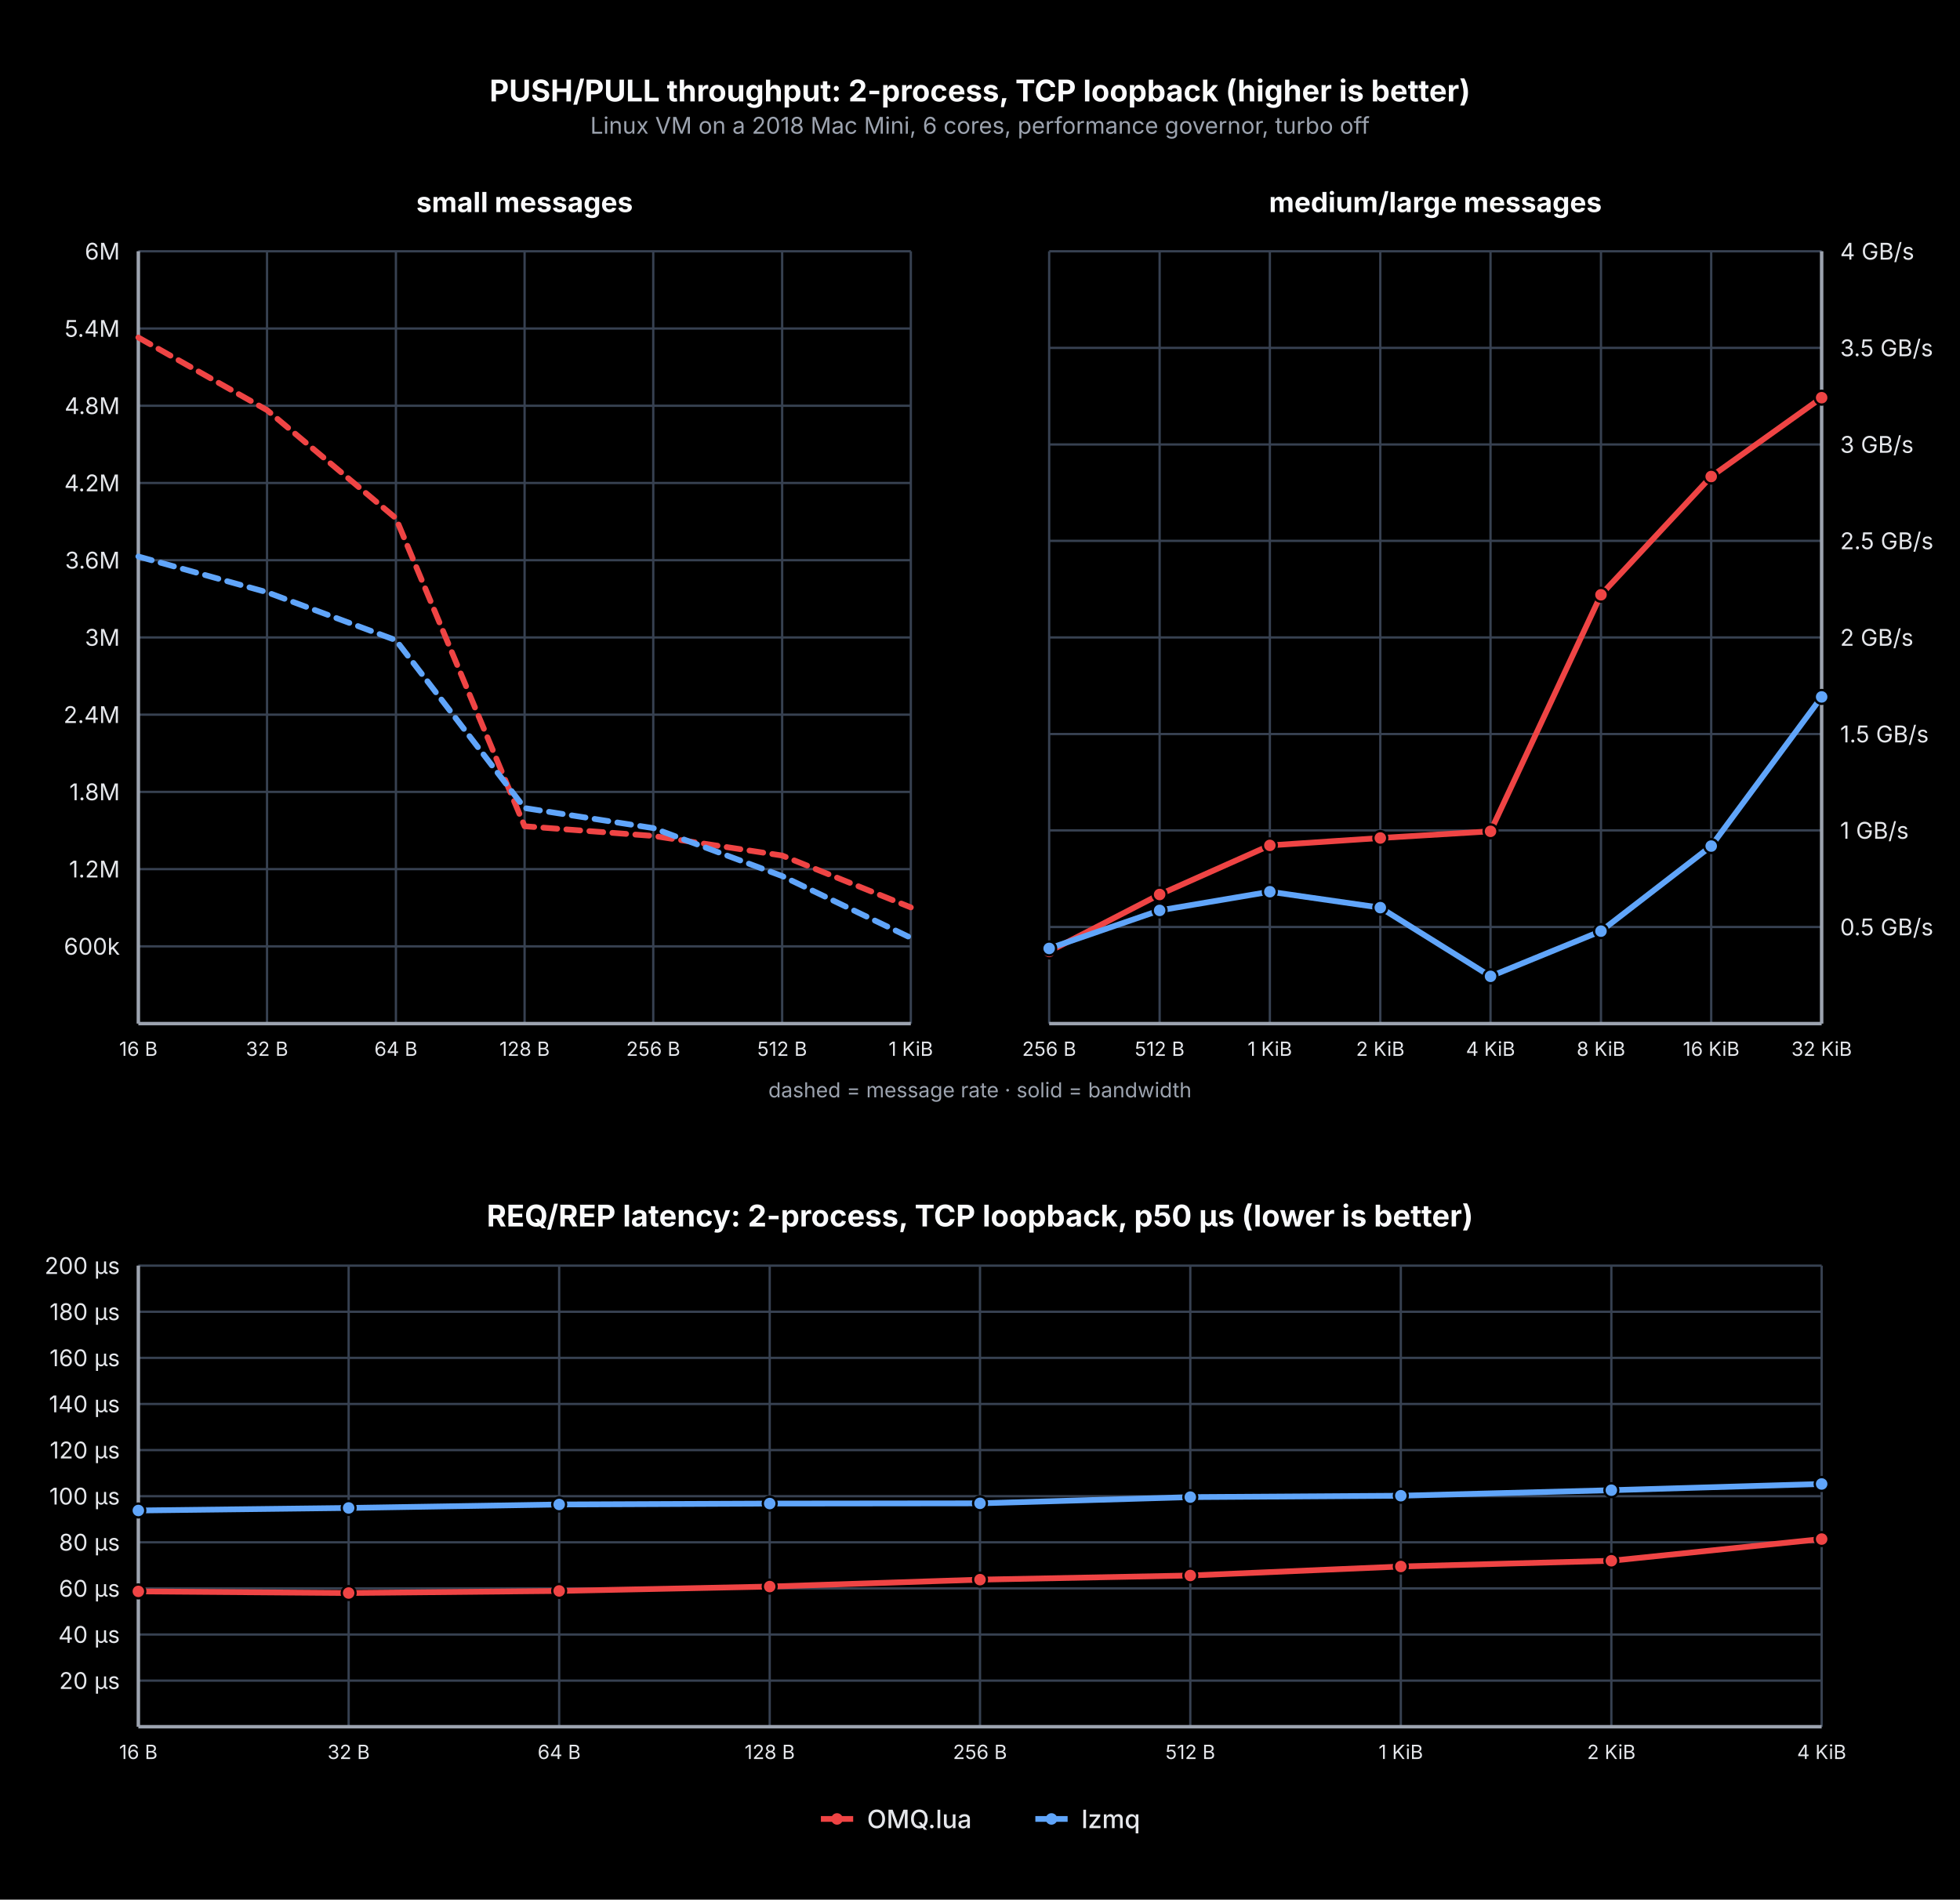
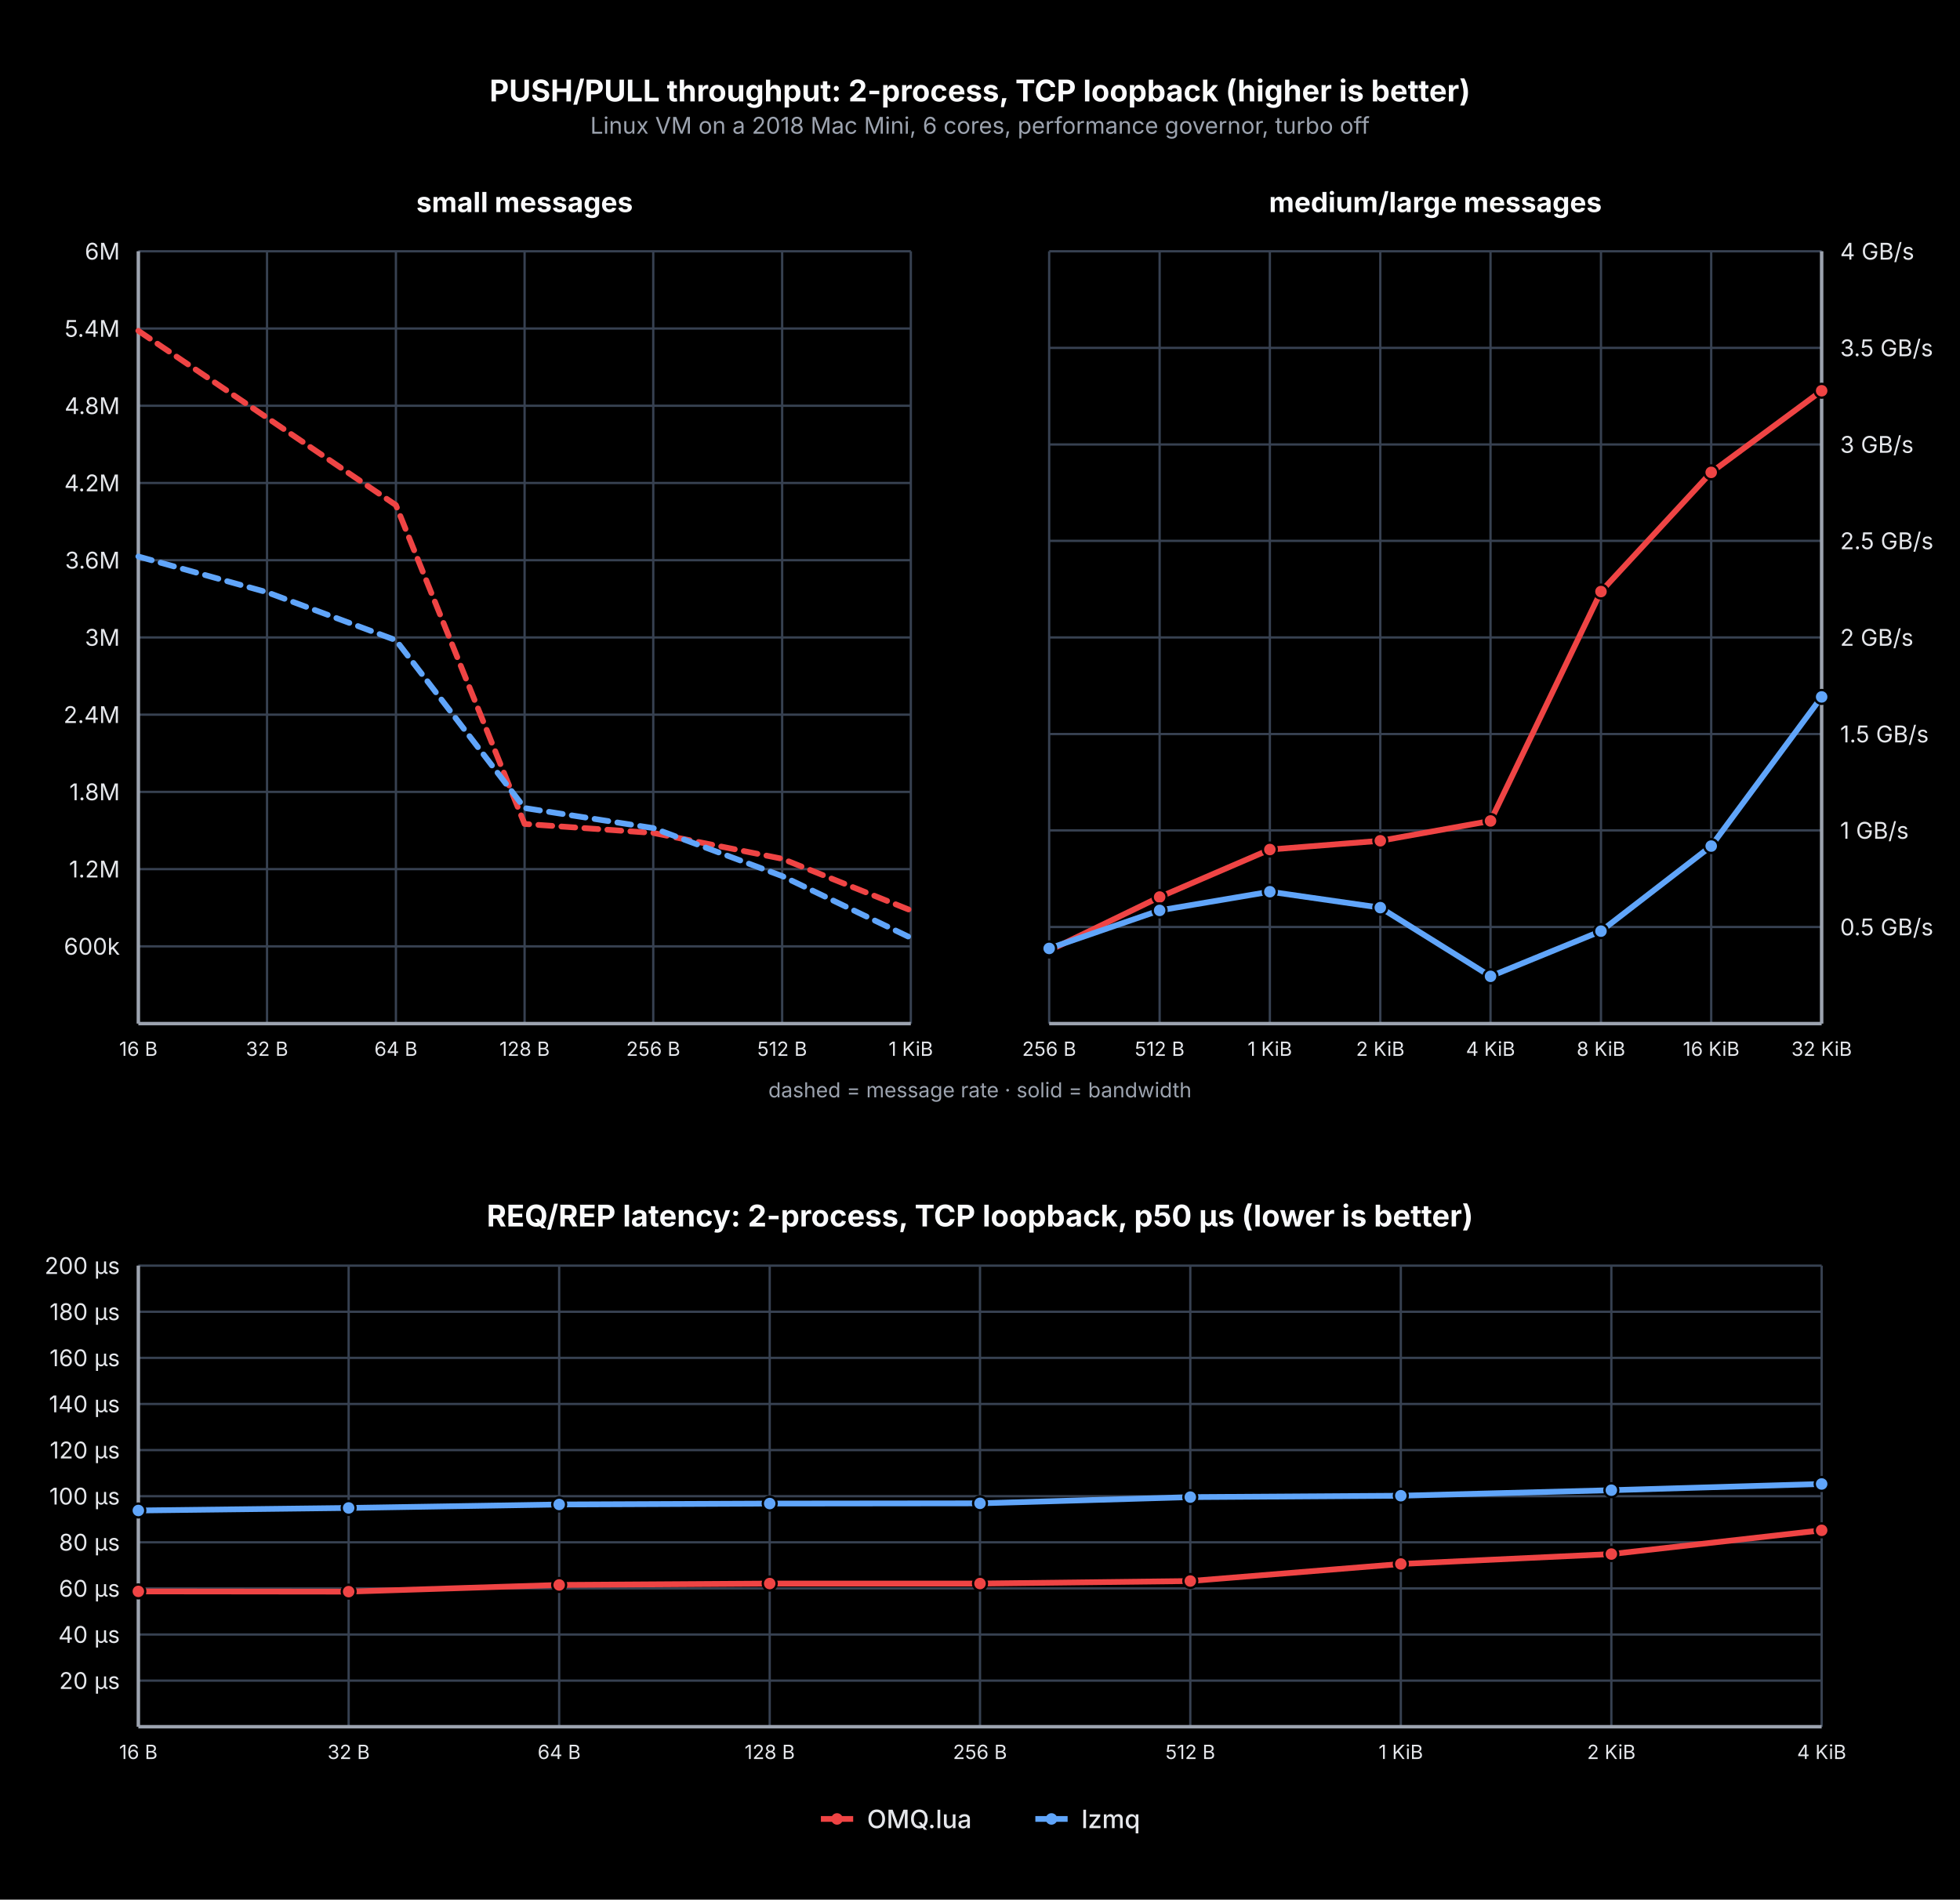
<svg xmlns="http://www.w3.org/2000/svg" viewBox="0 0 850 824" font-family="system-ui, -apple-system, sans-serif">
  <rect width="850" height="824" fill="#000000" />
  <text x="425.0" y="44" text-anchor="middle" fill="#f9fafb" font-size="13" font-weight="700">PUSH/PULL throughput: 2-process, TCP loopback (higher is better)</text>
  <text x="425.0" y="58" text-anchor="middle" fill="#9ca3af" font-size="10">Linux VM on a 2018 Mac Mini, 6 cores, performance governor, turbo off</text>
  <line x1="60" y1="410.5" x2="395" y2="410.5" stroke="#374151" stroke-width="1" />
  <text x="52" y="410.5" text-anchor="end" dominant-baseline="middle" fill="#e5e7eb" font-size="10">600k</text>
  <line x1="60" y1="377.0" x2="395" y2="377.0" stroke="#374151" stroke-width="1" />
  <text x="52" y="377.0" text-anchor="end" dominant-baseline="middle" fill="#e5e7eb" font-size="10">1.2M</text>
  <line x1="60" y1="343.5" x2="395" y2="343.5" stroke="#374151" stroke-width="1" />
  <text x="52" y="343.5" text-anchor="end" dominant-baseline="middle" fill="#e5e7eb" font-size="10">1.8M</text>
  <line x1="60" y1="310.0" x2="395" y2="310.0" stroke="#374151" stroke-width="1" />
  <text x="52" y="310.0" text-anchor="end" dominant-baseline="middle" fill="#e5e7eb" font-size="10">2.4M</text>
  <line x1="60" y1="276.5" x2="395" y2="276.5" stroke="#374151" stroke-width="1" />
  <text x="52" y="276.5" text-anchor="end" dominant-baseline="middle" fill="#e5e7eb" font-size="10">3M</text>
  <line x1="60" y1="243.0" x2="395" y2="243.0" stroke="#374151" stroke-width="1" />
  <text x="52" y="243.0" text-anchor="end" dominant-baseline="middle" fill="#e5e7eb" font-size="10">3.6M</text>
  <line x1="60" y1="209.5" x2="395" y2="209.5" stroke="#374151" stroke-width="1" />
  <text x="52" y="209.5" text-anchor="end" dominant-baseline="middle" fill="#e5e7eb" font-size="10">4.2M</text>
  <line x1="60" y1="176.0" x2="395" y2="176.0" stroke="#374151" stroke-width="1" />
  <text x="52" y="176.0" text-anchor="end" dominant-baseline="middle" fill="#e5e7eb" font-size="10">4.8M</text>
  <line x1="60" y1="142.5" x2="395" y2="142.5" stroke="#374151" stroke-width="1" />
  <text x="52" y="142.5" text-anchor="end" dominant-baseline="middle" fill="#e5e7eb" font-size="10">5.4M</text>
  <line x1="60" y1="109.0" x2="395" y2="109.0" stroke="#374151" stroke-width="1" />
  <text x="52" y="109.0" text-anchor="end" dominant-baseline="middle" fill="#e5e7eb" font-size="10">6M</text>
  <line x1="60.0" y1="109" x2="60.0" y2="444" stroke="#374151" stroke-width="1" />
  <line x1="115.8" y1="109" x2="115.8" y2="444" stroke="#374151" stroke-width="1" />
  <line x1="171.7" y1="109" x2="171.7" y2="444" stroke="#374151" stroke-width="1" />
  <line x1="227.5" y1="109" x2="227.5" y2="444" stroke="#374151" stroke-width="1" />
  <line x1="283.3" y1="109" x2="283.3" y2="444" stroke="#374151" stroke-width="1" />
  <line x1="339.2" y1="109" x2="339.2" y2="444" stroke="#374151" stroke-width="1" />
  <line x1="395.0" y1="109" x2="395.0" y2="444" stroke="#374151" stroke-width="1" />
  <line x1="60" y1="109" x2="60" y2="444" stroke="#9ca3af" stroke-width="1.5" />
  <line x1="60" y1="444" x2="395" y2="444" stroke="#9ca3af" stroke-width="1.5" />
  <line x1="455" y1="402.1" x2="790" y2="402.1" stroke="#374151" stroke-width="1" />
  <text x="798" y="402.1" text-anchor="start" dominant-baseline="middle" fill="#e5e7eb" font-size="10">0.5 GB/s</text>
  <line x1="455" y1="360.2" x2="790" y2="360.2" stroke="#374151" stroke-width="1" />
  <text x="798" y="360.2" text-anchor="start" dominant-baseline="middle" fill="#e5e7eb" font-size="10">1 GB/s</text>
  <line x1="455" y1="318.4" x2="790" y2="318.4" stroke="#374151" stroke-width="1" />
  <text x="798" y="318.4" text-anchor="start" dominant-baseline="middle" fill="#e5e7eb" font-size="10">1.5 GB/s</text>
  <line x1="455" y1="276.5" x2="790" y2="276.5" stroke="#374151" stroke-width="1" />
  <text x="798" y="276.5" text-anchor="start" dominant-baseline="middle" fill="#e5e7eb" font-size="10">2 GB/s</text>
  <line x1="455" y1="234.6" x2="790" y2="234.6" stroke="#374151" stroke-width="1" />
  <text x="798" y="234.6" text-anchor="start" dominant-baseline="middle" fill="#e5e7eb" font-size="10">2.5 GB/s</text>
  <line x1="455" y1="192.8" x2="790" y2="192.8" stroke="#374151" stroke-width="1" />
  <text x="798" y="192.8" text-anchor="start" dominant-baseline="middle" fill="#e5e7eb" font-size="10">3 GB/s</text>
  <line x1="455" y1="150.9" x2="790" y2="150.9" stroke="#374151" stroke-width="1" />
  <text x="798" y="150.9" text-anchor="start" dominant-baseline="middle" fill="#e5e7eb" font-size="10">3.5 GB/s</text>
  <line x1="455" y1="109.0" x2="790" y2="109.0" stroke="#374151" stroke-width="1" />
  <text x="798" y="109.0" text-anchor="start" dominant-baseline="middle" fill="#e5e7eb" font-size="10">4 GB/s</text>
  <line x1="455.0" y1="109" x2="455.0" y2="444" stroke="#374151" stroke-width="1" />
  <line x1="502.9" y1="109" x2="502.9" y2="444" stroke="#374151" stroke-width="1" />
  <line x1="550.7" y1="109" x2="550.7" y2="444" stroke="#374151" stroke-width="1" />
  <line x1="598.6" y1="109" x2="598.6" y2="444" stroke="#374151" stroke-width="1" />
  <line x1="646.4" y1="109" x2="646.4" y2="444" stroke="#374151" stroke-width="1" />
  <line x1="694.3" y1="109" x2="694.3" y2="444" stroke="#374151" stroke-width="1" />
  <line x1="742.1" y1="109" x2="742.1" y2="444" stroke="#374151" stroke-width="1" />
  <line x1="790.0" y1="109" x2="790.0" y2="444" stroke="#374151" stroke-width="1" />
  <line x1="790" y1="109" x2="790" y2="444" stroke="#9ca3af" stroke-width="1.5" />
  <line x1="455" y1="444" x2="790" y2="444" stroke="#9ca3af" stroke-width="1.5" />
  <text x="227.5" y="92" text-anchor="middle" fill="#f9fafb" font-size="12" font-weight="700">small messages</text>
  <text x="622.5" y="92" text-anchor="middle" fill="#f9fafb" font-size="12" font-weight="700">medium/large messages</text>
-   <polyline points="60.0,146.4 115.8,177.9 171.7,224.8 227.5,358.4 283.3,362.6 339.2,371.1 395.0,393.6" fill="none" stroke="#ef4444" stroke-width="2.5" stroke-linecap="round" stroke-linejoin="round" stroke-dasharray="6,4" />
+   <polyline points="60.0,143.5 115.8,181.2 171.7,219.1 227.5,357.4 283.3,361.3 339.2,372.5 395.0,394.9" fill="none" stroke="#ef4444" stroke-width="2.5" stroke-linecap="round" stroke-linejoin="round" stroke-dasharray="6,4" />
  <polyline points="60.0,241.4 115.8,256.9 171.7,277.7 227.5,350.5 283.3,359.2 339.2,380.0 395.0,406.8" fill="none" stroke="#60a5fa" stroke-width="2.5" stroke-linecap="round" stroke-linejoin="round" stroke-dasharray="6,4" />
-   <polyline points="455.0,412.7 502.9,388.0 550.7,366.7 598.6,363.5 646.4,360.6 694.3,258.0 742.1,206.7 790.0,172.5" fill="none" stroke="#ef4444" stroke-width="2.5" stroke-linecap="round" stroke-linejoin="round" />
-   <circle cx="455.0" cy="412.7" r="3" fill="#ef4444" stroke="#000000" stroke-width="1" />
-   <circle cx="502.9" cy="388.0" r="3" fill="#ef4444" stroke="#000000" stroke-width="1" />
-   <circle cx="550.7" cy="366.7" r="3" fill="#ef4444" stroke="#000000" stroke-width="1" />
-   <circle cx="598.6" cy="363.5" r="3" fill="#ef4444" stroke="#000000" stroke-width="1" />
-   <circle cx="646.4" cy="360.6" r="3" fill="#ef4444" stroke="#000000" stroke-width="1" />
-   <circle cx="694.3" cy="258.0" r="3" fill="#ef4444" stroke="#000000" stroke-width="1" />
-   <circle cx="742.1" cy="206.7" r="3" fill="#ef4444" stroke="#000000" stroke-width="1" />
-   <circle cx="790.0" cy="172.5" r="3" fill="#ef4444" stroke="#000000" stroke-width="1" />
+   <polyline points="455.0,412.3 502.9,389.1 550.7,368.5 598.6,364.7 646.4,356.1 694.3,256.6 742.1,204.9 790.0,169.5" fill="none" stroke="#ef4444" stroke-width="2.5" stroke-linecap="round" stroke-linejoin="round" />
+   <circle cx="455.0" cy="412.3" r="3" fill="#ef4444" stroke="#000000" stroke-width="1" />
+   <circle cx="502.9" cy="389.1" r="3" fill="#ef4444" stroke="#000000" stroke-width="1" />
+   <circle cx="550.7" cy="368.5" r="3" fill="#ef4444" stroke="#000000" stroke-width="1" />
+   <circle cx="598.6" cy="364.7" r="3" fill="#ef4444" stroke="#000000" stroke-width="1" />
+   <circle cx="646.4" cy="356.1" r="3" fill="#ef4444" stroke="#000000" stroke-width="1" />
+   <circle cx="694.3" cy="256.6" r="3" fill="#ef4444" stroke="#000000" stroke-width="1" />
+   <circle cx="742.1" cy="204.9" r="3" fill="#ef4444" stroke="#000000" stroke-width="1" />
+   <circle cx="790.0" cy="169.5" r="3" fill="#ef4444" stroke="#000000" stroke-width="1" />
  <polyline points="455.0,411.4 502.9,394.9 550.7,386.8 598.6,393.7 646.4,423.5 694.3,403.9 742.1,367.0 790.0,302.3" fill="none" stroke="#60a5fa" stroke-width="2.5" stroke-linecap="round" stroke-linejoin="round" />
  <circle cx="455.0" cy="411.4" r="3" fill="#60a5fa" stroke="#000000" stroke-width="1" />
  <circle cx="502.9" cy="394.9" r="3" fill="#60a5fa" stroke="#000000" stroke-width="1" />
  <circle cx="550.7" cy="386.8" r="3" fill="#60a5fa" stroke="#000000" stroke-width="1" />
  <circle cx="598.6" cy="393.7" r="3" fill="#60a5fa" stroke="#000000" stroke-width="1" />
  <circle cx="646.4" cy="423.5" r="3" fill="#60a5fa" stroke="#000000" stroke-width="1" />
  <circle cx="694.3" cy="403.9" r="3" fill="#60a5fa" stroke="#000000" stroke-width="1" />
  <circle cx="742.1" cy="367.0" r="3" fill="#60a5fa" stroke="#000000" stroke-width="1" />
  <circle cx="790.0" cy="302.3" r="3" fill="#60a5fa" stroke="#000000" stroke-width="1" />
  <text x="60.0" y="458" text-anchor="middle" fill="#e5e7eb" font-size="8.5">16 B</text>
  <text x="115.8" y="458" text-anchor="middle" fill="#e5e7eb" font-size="8.5">32 B</text>
  <text x="171.7" y="458" text-anchor="middle" fill="#e5e7eb" font-size="8.5">64 B</text>
  <text x="227.5" y="458" text-anchor="middle" fill="#e5e7eb" font-size="8.5">128 B</text>
  <text x="283.3" y="458" text-anchor="middle" fill="#e5e7eb" font-size="8.5">256 B</text>
  <text x="339.2" y="458" text-anchor="middle" fill="#e5e7eb" font-size="8.5">512 B</text>
  <text x="395.0" y="458" text-anchor="middle" fill="#e5e7eb" font-size="8.5">1 KiB</text>
  <text x="455.0" y="458" text-anchor="middle" fill="#e5e7eb" font-size="8.5">256 B</text>
  <text x="502.9" y="458" text-anchor="middle" fill="#e5e7eb" font-size="8.5">512 B</text>
  <text x="550.7" y="458" text-anchor="middle" fill="#e5e7eb" font-size="8.5">1 KiB</text>
  <text x="598.6" y="458" text-anchor="middle" fill="#e5e7eb" font-size="8.5">2 KiB</text>
  <text x="646.4" y="458" text-anchor="middle" fill="#e5e7eb" font-size="8.5">4 KiB</text>
  <text x="694.3" y="458" text-anchor="middle" fill="#e5e7eb" font-size="8.5">8 KiB</text>
  <text x="742.1" y="458" text-anchor="middle" fill="#e5e7eb" font-size="8.5">16 KiB</text>
  <text x="790.0" y="458" text-anchor="middle" fill="#e5e7eb" font-size="8.5">32 KiB</text>
  <text x="425.0" y="476" text-anchor="middle" fill="#9ca3af" font-size="9">dashed = message rate · solid = bandwidth</text>
  <text x="425.0" y="532" text-anchor="middle" fill="#f9fafb" font-size="13" font-weight="700">REQ/REP latency: 2-process, TCP loopback, p50 μs (lower is better)</text>
  <line x1="60" y1="729.0" x2="790" y2="729.0" stroke="#374151" stroke-width="1" />
  <text x="52" y="729.0" text-anchor="end" dominant-baseline="middle" fill="#e5e7eb" font-size="10">20 μs</text>
  <line x1="60" y1="709.0" x2="790" y2="709.0" stroke="#374151" stroke-width="1" />
  <text x="52" y="709.0" text-anchor="end" dominant-baseline="middle" fill="#e5e7eb" font-size="10">40 μs</text>
  <line x1="60" y1="689.0" x2="790" y2="689.0" stroke="#374151" stroke-width="1" />
  <text x="52" y="689.0" text-anchor="end" dominant-baseline="middle" fill="#e5e7eb" font-size="10">60 μs</text>
  <line x1="60" y1="669.0" x2="790" y2="669.0" stroke="#374151" stroke-width="1" />
  <text x="52" y="669.0" text-anchor="end" dominant-baseline="middle" fill="#e5e7eb" font-size="10">80 μs</text>
  <line x1="60" y1="649.0" x2="790" y2="649.0" stroke="#374151" stroke-width="1" />
  <text x="52" y="649.0" text-anchor="end" dominant-baseline="middle" fill="#e5e7eb" font-size="10">100 μs</text>
  <line x1="60" y1="629.0" x2="790" y2="629.0" stroke="#374151" stroke-width="1" />
  <text x="52" y="629.0" text-anchor="end" dominant-baseline="middle" fill="#e5e7eb" font-size="10">120 μs</text>
  <line x1="60" y1="609.0" x2="790" y2="609.0" stroke="#374151" stroke-width="1" />
  <text x="52" y="609.0" text-anchor="end" dominant-baseline="middle" fill="#e5e7eb" font-size="10">140 μs</text>
  <line x1="60" y1="589.0" x2="790" y2="589.0" stroke="#374151" stroke-width="1" />
  <text x="52" y="589.0" text-anchor="end" dominant-baseline="middle" fill="#e5e7eb" font-size="10">160 μs</text>
  <line x1="60" y1="569.0" x2="790" y2="569.0" stroke="#374151" stroke-width="1" />
  <text x="52" y="569.0" text-anchor="end" dominant-baseline="middle" fill="#e5e7eb" font-size="10">180 μs</text>
  <line x1="60" y1="549.0" x2="790" y2="549.0" stroke="#374151" stroke-width="1" />
  <text x="52" y="549.0" text-anchor="end" dominant-baseline="middle" fill="#e5e7eb" font-size="10">200 μs</text>
  <line x1="60.0" y1="549" x2="60.0" y2="749" stroke="#374151" stroke-width="1" />
  <line x1="151.2" y1="549" x2="151.2" y2="749" stroke="#374151" stroke-width="1" />
  <line x1="242.5" y1="549" x2="242.5" y2="749" stroke="#374151" stroke-width="1" />
  <line x1="333.8" y1="549" x2="333.8" y2="749" stroke="#374151" stroke-width="1" />
  <line x1="425.0" y1="549" x2="425.0" y2="749" stroke="#374151" stroke-width="1" />
  <line x1="516.2" y1="549" x2="516.2" y2="749" stroke="#374151" stroke-width="1" />
  <line x1="607.5" y1="549" x2="607.5" y2="749" stroke="#374151" stroke-width="1" />
  <line x1="698.8" y1="549" x2="698.8" y2="749" stroke="#374151" stroke-width="1" />
  <line x1="790.0" y1="549" x2="790.0" y2="749" stroke="#374151" stroke-width="1" />
  <line x1="60" y1="549" x2="60" y2="749" stroke="#9ca3af" stroke-width="1.5" />
  <line x1="60" y1="749" x2="790" y2="749" stroke="#9ca3af" stroke-width="1.5" />
-   <polyline points="60.0,690.3 151.2,691.0 242.5,690.1 333.8,688.2 425.0,685.2 516.2,683.4 607.5,679.5 698.8,677.0 790.0,667.6" fill="none" stroke="#ef4444" stroke-width="2.5" stroke-linecap="round" stroke-linejoin="round" />
+   <polyline points="60.0,690.3 151.2,690.4 242.5,687.5 333.8,686.9 425.0,686.9 516.2,685.8 607.5,678.4 698.8,674.1 790.0,663.8" fill="none" stroke="#ef4444" stroke-width="2.5" stroke-linecap="round" stroke-linejoin="round" />
  <circle cx="60.0" cy="690.3" r="3" fill="#ef4444" stroke="#000000" stroke-width="1" />
-   <circle cx="151.2" cy="691.0" r="3" fill="#ef4444" stroke="#000000" stroke-width="1" />
-   <circle cx="242.5" cy="690.1" r="3" fill="#ef4444" stroke="#000000" stroke-width="1" />
-   <circle cx="333.8" cy="688.2" r="3" fill="#ef4444" stroke="#000000" stroke-width="1" />
-   <circle cx="425.0" cy="685.2" r="3" fill="#ef4444" stroke="#000000" stroke-width="1" />
-   <circle cx="516.2" cy="683.4" r="3" fill="#ef4444" stroke="#000000" stroke-width="1" />
-   <circle cx="607.5" cy="679.5" r="3" fill="#ef4444" stroke="#000000" stroke-width="1" />
-   <circle cx="698.8" cy="677.0" r="3" fill="#ef4444" stroke="#000000" stroke-width="1" />
-   <circle cx="790.0" cy="667.6" r="3" fill="#ef4444" stroke="#000000" stroke-width="1" />
+   <circle cx="151.2" cy="690.4" r="3" fill="#ef4444" stroke="#000000" stroke-width="1" />
+   <circle cx="242.5" cy="687.5" r="3" fill="#ef4444" stroke="#000000" stroke-width="1" />
+   <circle cx="333.8" cy="686.9" r="3" fill="#ef4444" stroke="#000000" stroke-width="1" />
+   <circle cx="425.0" cy="686.9" r="3" fill="#ef4444" stroke="#000000" stroke-width="1" />
+   <circle cx="516.2" cy="685.8" r="3" fill="#ef4444" stroke="#000000" stroke-width="1" />
+   <circle cx="607.5" cy="678.4" r="3" fill="#ef4444" stroke="#000000" stroke-width="1" />
+   <circle cx="698.8" cy="674.1" r="3" fill="#ef4444" stroke="#000000" stroke-width="1" />
+   <circle cx="790.0" cy="663.8" r="3" fill="#ef4444" stroke="#000000" stroke-width="1" />
  <polyline points="60.0,655.2 151.2,654.1 242.5,652.6 333.8,652.2 425.0,652.1 516.2,649.4 607.5,648.8 698.8,646.4 790.0,643.7" fill="none" stroke="#60a5fa" stroke-width="2.5" stroke-linecap="round" stroke-linejoin="round" />
  <circle cx="60.0" cy="655.2" r="3" fill="#60a5fa" stroke="#000000" stroke-width="1" />
  <circle cx="151.2" cy="654.1" r="3" fill="#60a5fa" stroke="#000000" stroke-width="1" />
  <circle cx="242.5" cy="652.6" r="3" fill="#60a5fa" stroke="#000000" stroke-width="1" />
  <circle cx="333.8" cy="652.2" r="3" fill="#60a5fa" stroke="#000000" stroke-width="1" />
  <circle cx="425.0" cy="652.1" r="3" fill="#60a5fa" stroke="#000000" stroke-width="1" />
  <circle cx="516.2" cy="649.4" r="3" fill="#60a5fa" stroke="#000000" stroke-width="1" />
  <circle cx="607.5" cy="648.8" r="3" fill="#60a5fa" stroke="#000000" stroke-width="1" />
  <circle cx="698.8" cy="646.4" r="3" fill="#60a5fa" stroke="#000000" stroke-width="1" />
  <circle cx="790.0" cy="643.7" r="3" fill="#60a5fa" stroke="#000000" stroke-width="1" />
  <text x="60.0" y="763" text-anchor="middle" fill="#e5e7eb" font-size="8.5">16 B</text>
  <text x="151.2" y="763" text-anchor="middle" fill="#e5e7eb" font-size="8.5">32 B</text>
  <text x="242.5" y="763" text-anchor="middle" fill="#e5e7eb" font-size="8.5">64 B</text>
  <text x="333.8" y="763" text-anchor="middle" fill="#e5e7eb" font-size="8.5">128 B</text>
  <text x="425.0" y="763" text-anchor="middle" fill="#e5e7eb" font-size="8.5">256 B</text>
  <text x="516.2" y="763" text-anchor="middle" fill="#e5e7eb" font-size="8.5">512 B</text>
  <text x="607.5" y="763" text-anchor="middle" fill="#e5e7eb" font-size="8.5">1 KiB</text>
  <text x="698.8" y="763" text-anchor="middle" fill="#e5e7eb" font-size="8.5">2 KiB</text>
  <text x="790.0" y="763" text-anchor="middle" fill="#e5e7eb" font-size="8.5">4 KiB</text>
  <line x1="356" y1="789" x2="370" y2="789" stroke="#ef4444" stroke-width="2.5" />
  <circle cx="363" cy="789" r="2.5" fill="#ef4444" />
  <text x="376" y="793" fill="#e5e7eb" font-size="11" font-weight="500">OMQ.lua</text>
  <line x1="449" y1="789" x2="463" y2="789" stroke="#60a5fa" stroke-width="2.5" />
  <circle cx="456" cy="789" r="2.5" fill="#60a5fa" />
  <text x="469" y="793" fill="#e5e7eb" font-size="11" font-weight="500">lzmq</text>
</svg>
